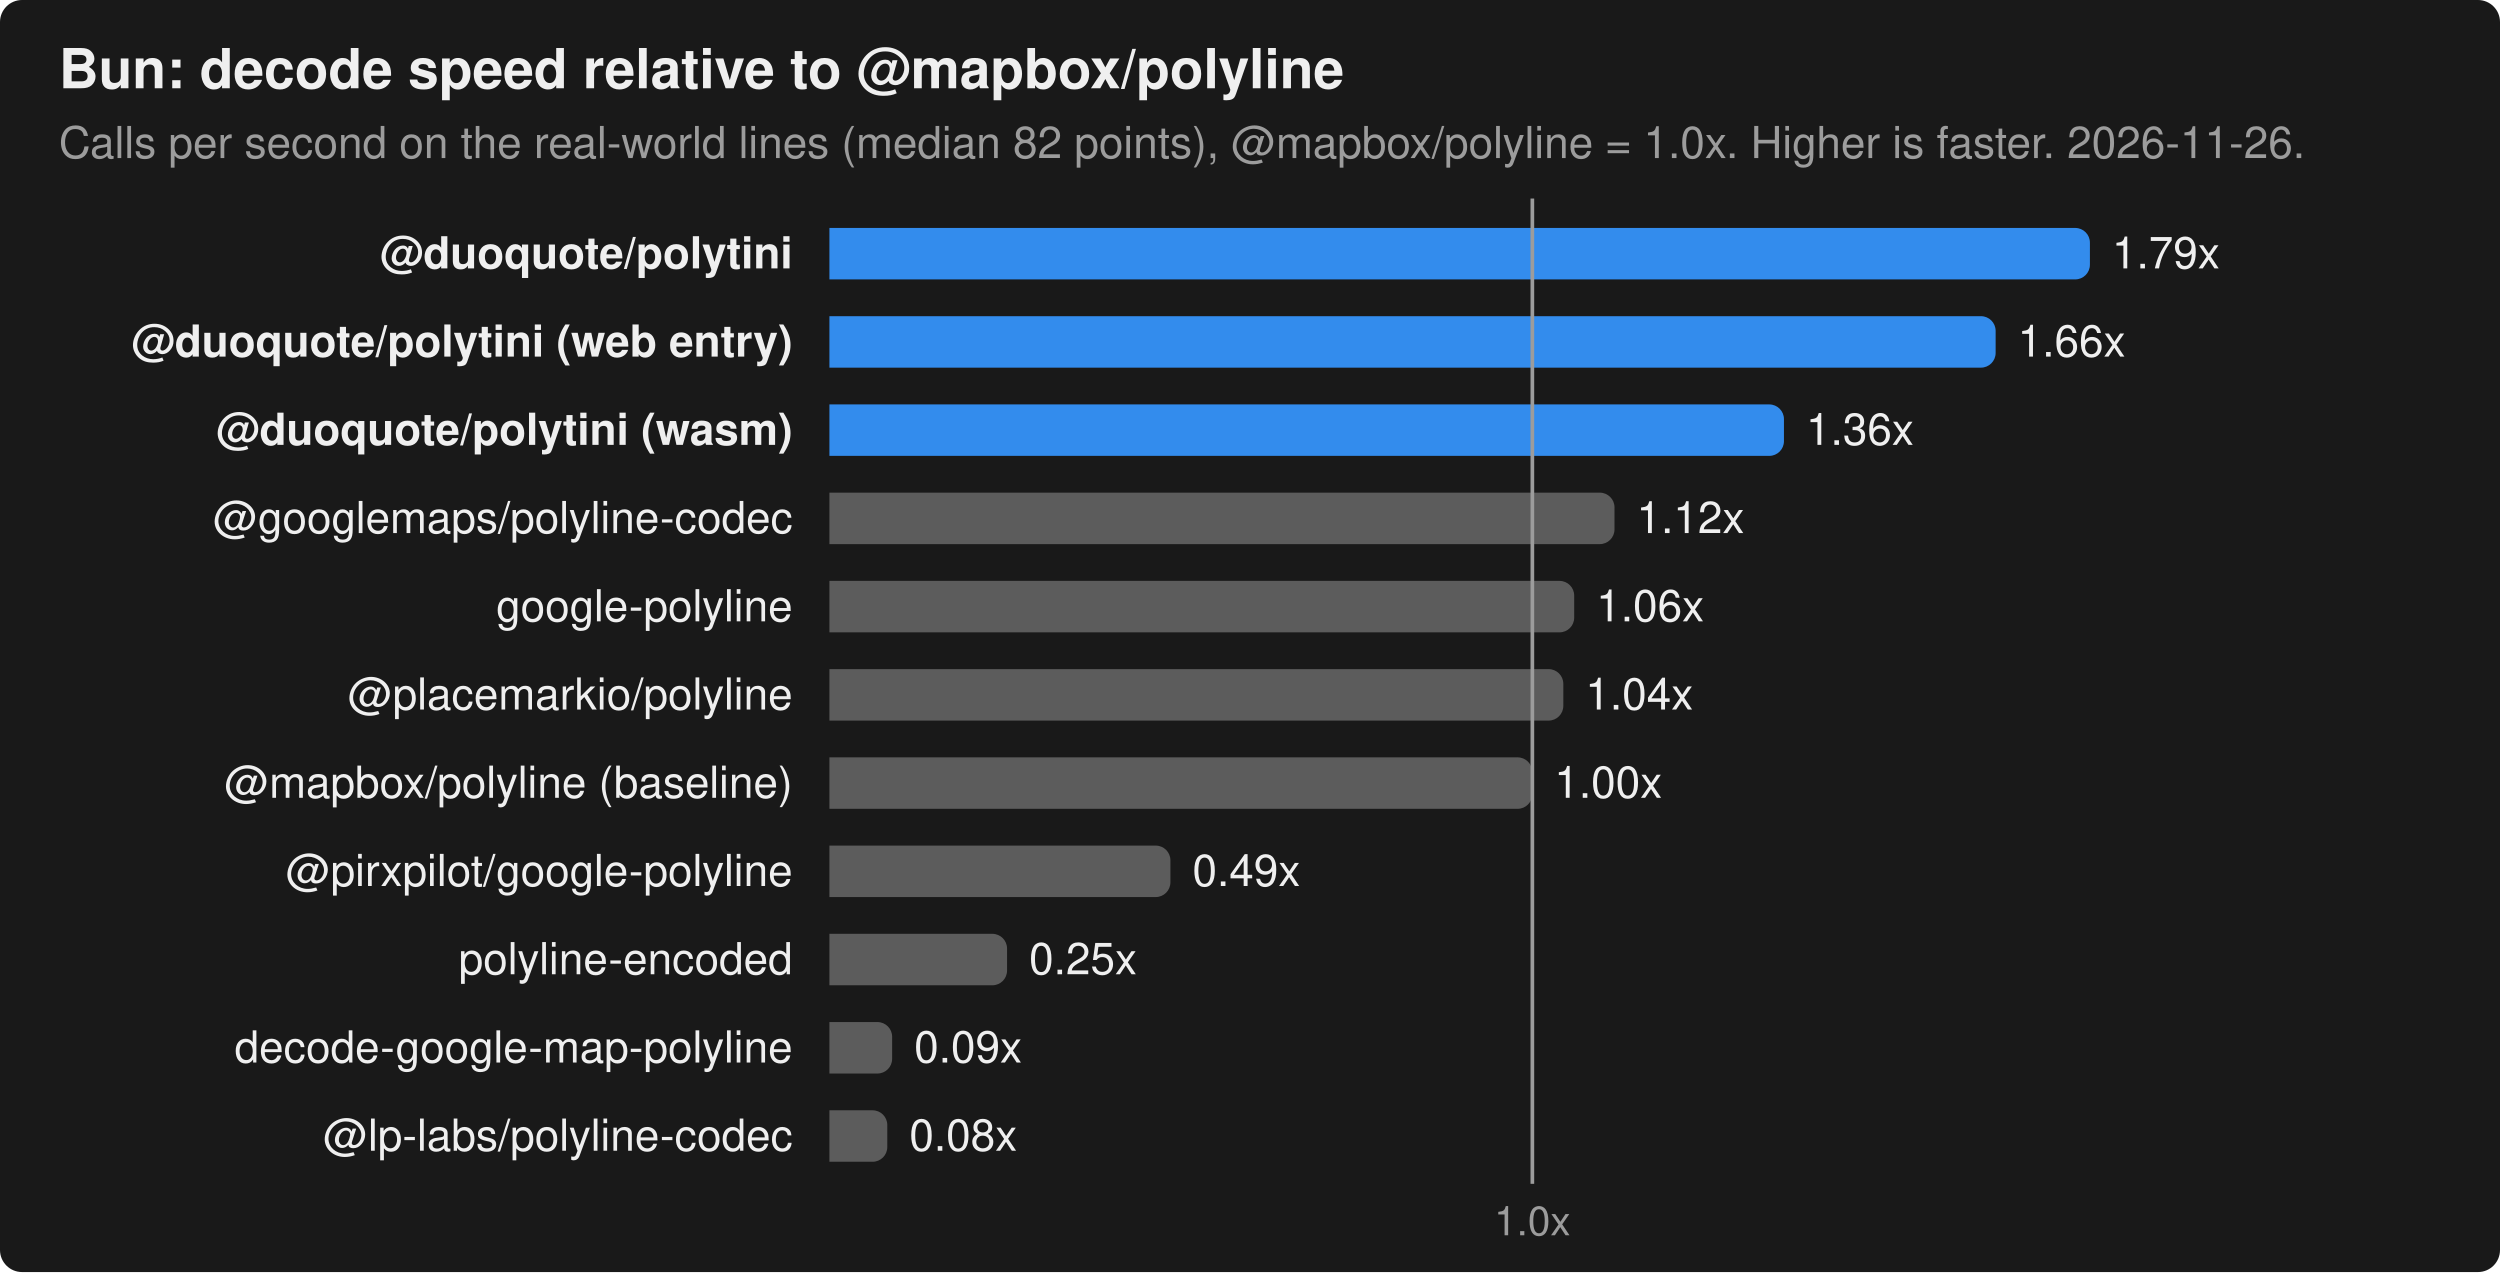
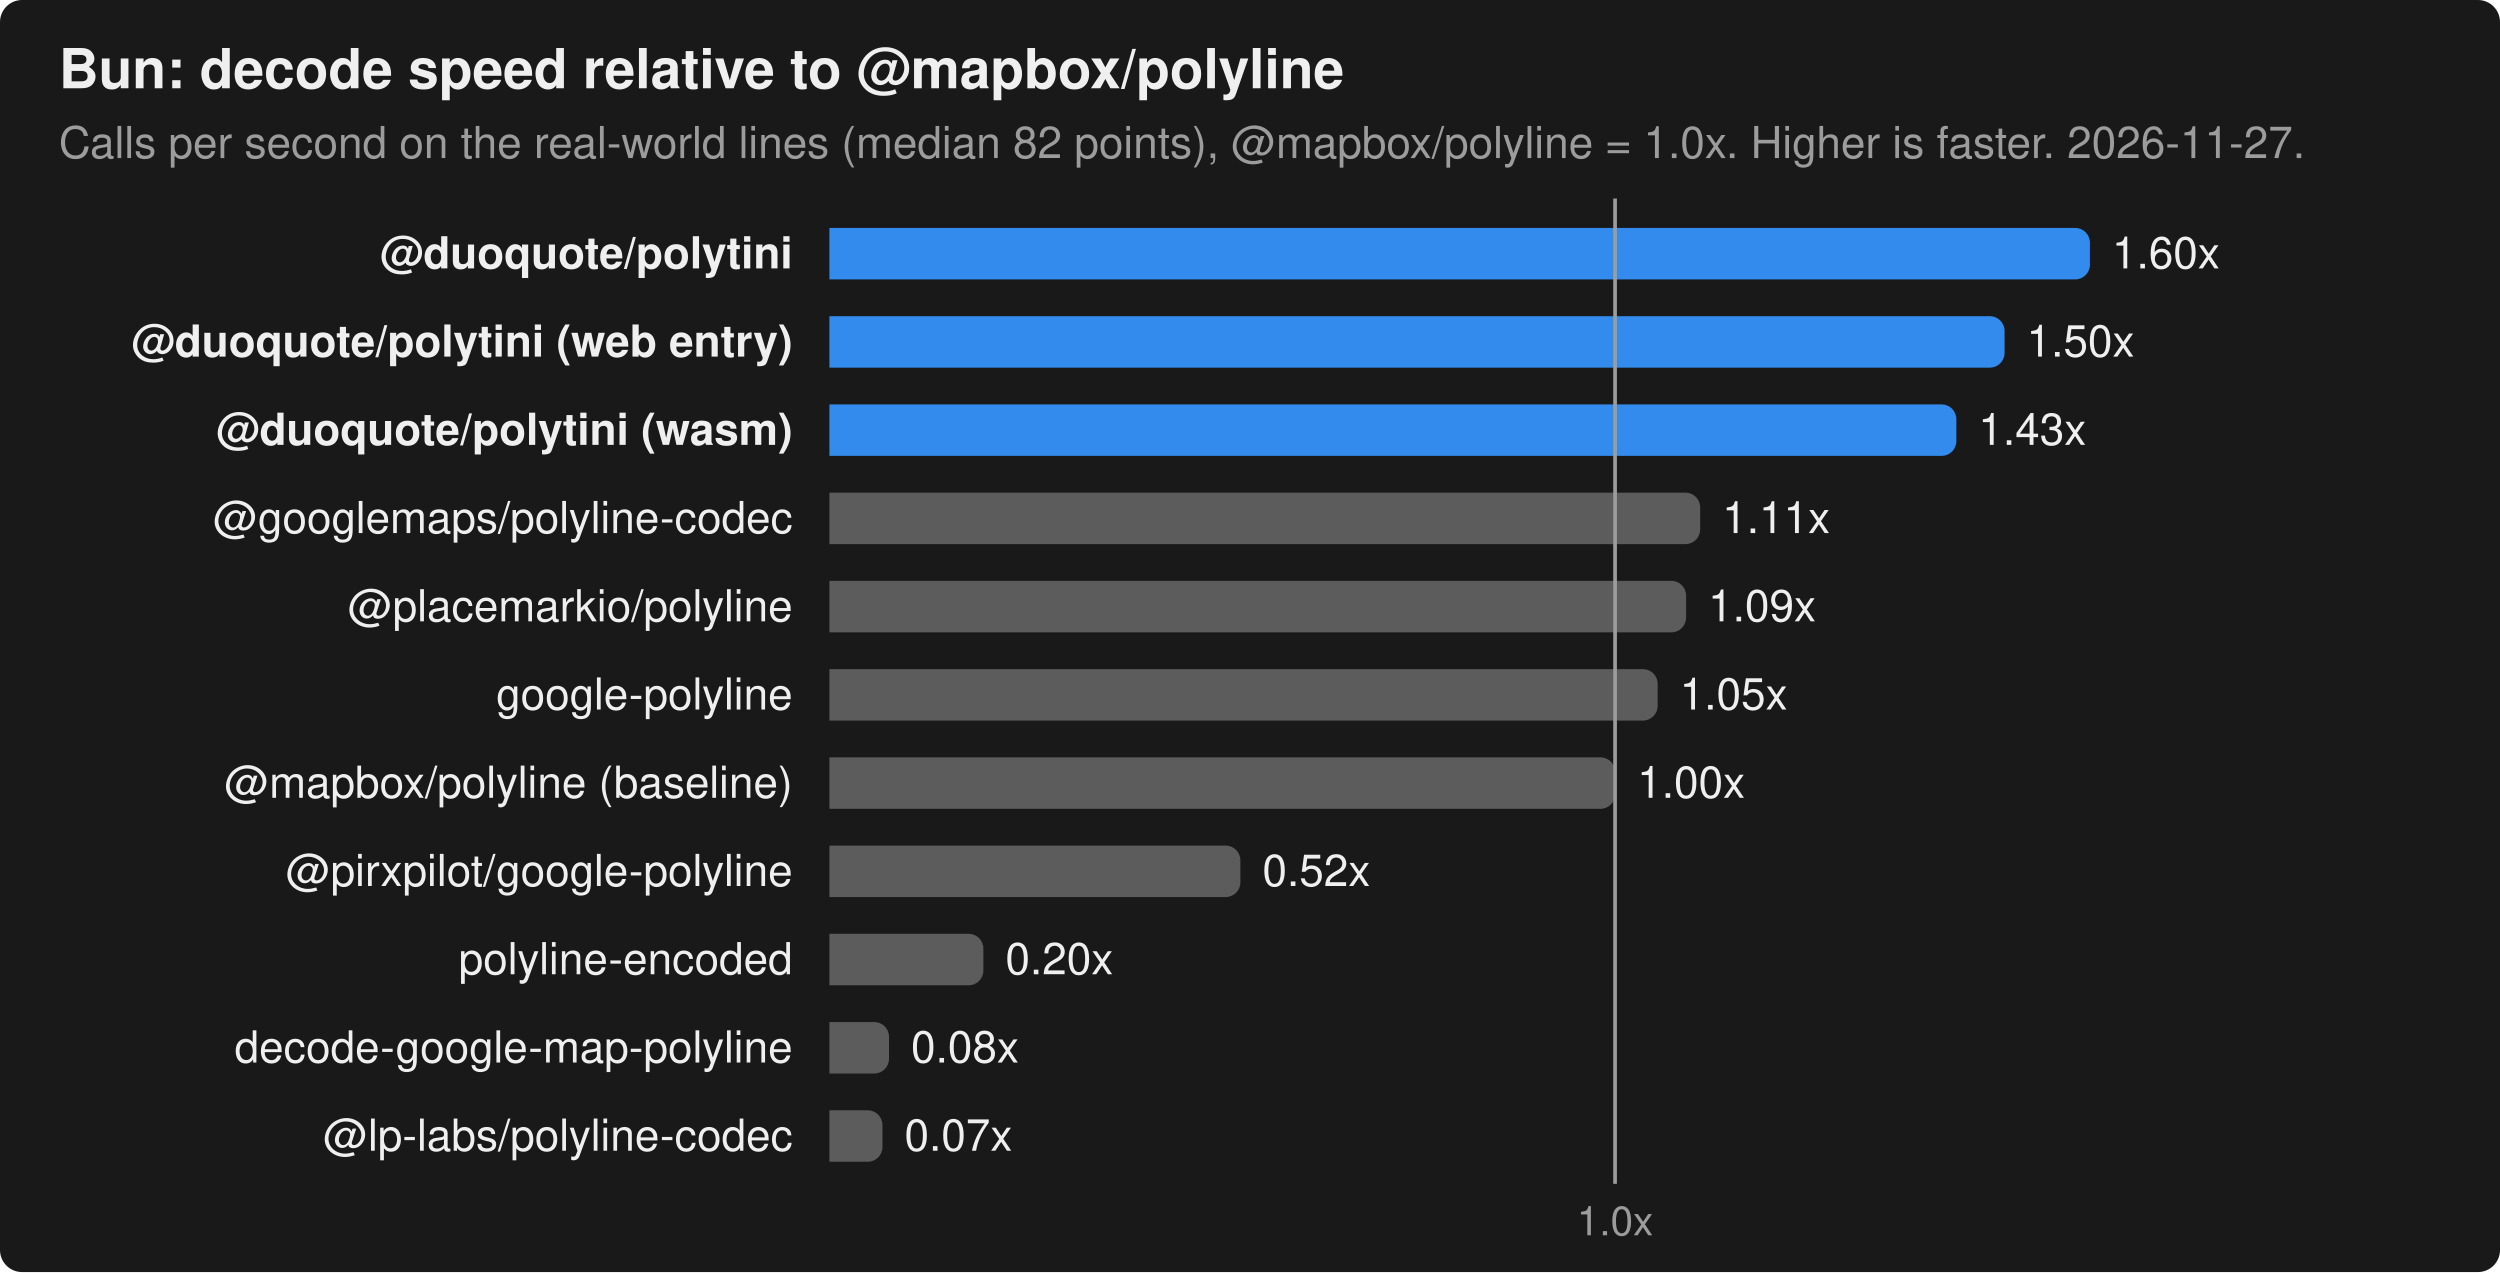
<svg xmlns="http://www.w3.org/2000/svg" width="680" height="346" viewBox="0 0 680 346" role="img" aria-labelledby="t d" font-family="-apple-system, BlinkMacSystemFont, 'Segoe UI', Helvetica, Arial, sans-serif">
  <rect width="680" height="346" rx="6" fill="#191919" />
  <text x="16" y="24" font-size="15" font-weight="600" fill="#efefef">Bun: decode speed relative to @mapbox/polyline</text>
-   <text x="16" y="43" font-size="12" fill="#9c9c9c">Calls per second on the real-world lines (median 82 points), @mapbox/polyline = 1.0x. Higher is faster. 2026-11-26.</text>
+   <text x="16" y="43" font-size="12" fill="#9c9c9c">Calls per second on the real-world lines (median 82 points), @mapbox/polyline = 1.0x. Higher is faster. 2026-11-27.</text>
  <text x="215.6" y="73" font-size="12" text-anchor="end" fill="#efefef" font-weight="600">@duoquote/polytini</text>
  <path d="M225.6,62h338.857a4,4 0 0 1 4,4v6a4,4 0 0 1 -4,4h-338.857z" fill="#338ced" />
-   <text x="574.457" y="73" font-size="12" fill="#efefef">1.79x</text>
+   <text x="574.457" y="73" font-size="12" fill="#efefef">1.60x</text>
  <text x="215.6" y="97" font-size="12" text-anchor="end" fill="#efefef" font-weight="600">@duoquote/polytini (web entry)</text>
-   <path d="M225.6,86h313.214a4,4 0 0 1 4,4v6a4,4 0 0 1 -4,4h-313.214z" fill="#338ced" />
-   <text x="548.814" y="97" font-size="12" fill="#efefef">1.66x</text>
+   <path d="M225.6,86h315.641a4,4 0 0 1 4,4v6a4,4 0 0 1 -4,4h-315.641z" fill="#338ced" />
+   <text x="551.241" y="97" font-size="12" fill="#efefef">1.50x</text>
  <text x="215.6" y="121" font-size="12" text-anchor="end" fill="#efefef" font-weight="600">@duoquote/polytini (wasm)</text>
-   <path d="M225.6,110h255.635a4,4 0 0 1 4,4v6a4,4 0 0 1 -4,4h-255.635z" fill="#338ced" />
-   <text x="491.235" y="121" font-size="12" fill="#efefef">1.36x</text>
+   <path d="M225.6,110h302.523a4,4 0 0 1 4,4v6a4,4 0 0 1 -4,4h-302.523z" fill="#338ced" />
+   <text x="538.123" y="121" font-size="12" fill="#efefef">1.43x</text>
  <text x="215.6" y="145" font-size="12" text-anchor="end" fill="#efefef">@googlemaps/polyline-codec</text>
-   <path d="M225.6,134h209.544a4,4 0 0 1 4,4v6a4,4 0 0 1 -4,4h-209.544z" fill="#5c5c5c" />
-   <text x="445.144" y="145" font-size="12" fill="#efefef">1.12x</text>
-   <text x="215.6" y="169" font-size="12" text-anchor="end" fill="#efefef">google-polyline</text>
-   <path d="M225.6,158h198.582a4,4 0 0 1 4,4v6a4,4 0 0 1 -4,4h-198.582z" fill="#5c5c5c" />
-   <text x="434.182" y="169" font-size="12" fill="#efefef">1.06x</text>
-   <text x="215.6" y="193" font-size="12" text-anchor="end" fill="#efefef">@placemarkio/polyline</text>
-   <path d="M225.6,182h195.623a4,4 0 0 1 4,4v6a4,4 0 0 1 -4,4h-195.623z" fill="#5c5c5c" />
-   <text x="431.223" y="193" font-size="12" fill="#efefef">1.04x</text>
+   <path d="M225.6,134h232.846a4,4 0 0 1 4,4v6a4,4 0 0 1 -4,4h-232.846z" fill="#5c5c5c" />
+   <text x="468.446" y="145" font-size="12" fill="#efefef">1.11x</text>
+   <text x="215.6" y="169" font-size="12" text-anchor="end" fill="#efefef">@placemarkio/polyline</text>
+   <path d="M225.6,158h229.018a4,4 0 0 1 4,4v6a4,4 0 0 1 -4,4h-229.018z" fill="#5c5c5c" />
+   <text x="464.618" y="169" font-size="12" fill="#efefef">1.09x</text>
+   <text x="215.6" y="193" font-size="12" text-anchor="end" fill="#efefef">google-polyline</text>
+   <path d="M225.6,182h221.281a4,4 0 0 1 4,4v6a4,4 0 0 1 -4,4h-221.281z" fill="#5c5c5c" />
+   <text x="456.881" y="193" font-size="12" fill="#efefef">1.05x</text>
  <text x="215.6" y="217" font-size="12" text-anchor="end" fill="#efefef">@mapbox/polyline (baseline)</text>
-   <path d="M225.6,206h187.184a4,4 0 0 1 4,4v6a4,4 0 0 1 -4,4h-187.184z" fill="#5c5c5c" />
-   <text x="422.784" y="217" font-size="12" fill="#efefef">1.00x</text>
+   <path d="M225.6,206h209.728a4,4 0 0 1 4,4v6a4,4 0 0 1 -4,4h-209.728z" fill="#5c5c5c" />
+   <text x="445.328" y="217" font-size="12" fill="#efefef">1.00x</text>
  <text x="215.6" y="241" font-size="12" text-anchor="end" fill="#efefef">@pirxpilot/google-polyline</text>
-   <path d="M225.6,230h88.752a4,4 0 0 1 4,4v6a4,4 0 0 1 -4,4h-88.752z" fill="#5c5c5c" />
-   <text x="324.352" y="241" font-size="12" fill="#efefef">0.49x</text>
+   <path d="M225.6,230h107.784a4,4 0 0 1 4,4v6a4,4 0 0 1 -4,4h-107.784z" fill="#5c5c5c" />
+   <text x="343.384" y="241" font-size="12" fill="#efefef">0.52x</text>
  <text x="215.6" y="265" font-size="12" text-anchor="end" fill="#efefef">polyline-encoded</text>
-   <path d="M225.6,254h44.319a4,4 0 0 1 4,4v6a4,4 0 0 1 -4,4h-44.319z" fill="#5c5c5c" />
-   <text x="279.919" y="265" font-size="12" fill="#efefef">0.25x</text>
+   <path d="M225.6,254h37.878a4,4 0 0 1 4,4v6a4,4 0 0 1 -4,4h-37.878z" fill="#5c5c5c" />
+   <text x="273.478" y="265" font-size="12" fill="#efefef">0.20x</text>
  <text x="215.6" y="289" font-size="12" text-anchor="end" fill="#efefef">decode-google-map-polyline</text>
-   <path d="M225.6,278h13.062a4,4 0 0 1 4,4v6a4,4 0 0 1 -4,4h-13.062z" fill="#5c5c5c" />
-   <text x="248.662" y="289" font-size="12" fill="#efefef">0.09x</text>
+   <path d="M225.6,278h12.207a4,4 0 0 1 4,4v6a4,4 0 0 1 -4,4h-12.207z" fill="#5c5c5c" />
+   <text x="247.807" y="289" font-size="12" fill="#efefef">0.08x</text>
  <text x="215.6" y="313" font-size="12" text-anchor="end" fill="#efefef">@lp-labs/polyline-codec</text>
-   <path d="M225.6,302h11.742a4,4 0 0 1 4,4v6a4,4 0 0 1 -4,4h-11.742z" fill="#5c5c5c" />
-   <text x="247.342" y="313" font-size="12" fill="#efefef">0.08x</text>
-   <line x1="416.8" y1="54" x2="416.8" y2="322" stroke="#9c9c9c" stroke-width="1" />
-   <text x="416.8" y="336" font-size="11" text-anchor="middle" fill="#9c9c9c">1.0x</text>
+   <path d="M225.6,302h10.426a4,4 0 0 1 4,4v6a4,4 0 0 1 -4,4h-10.426z" fill="#5c5c5c" />
+   <text x="246.026" y="313" font-size="12" fill="#efefef">0.07x</text>
+   <line x1="439.3" y1="54" x2="439.3" y2="322" stroke="#9c9c9c" stroke-width="1" />
+   <text x="439.3" y="336" font-size="11" text-anchor="middle" fill="#9c9c9c">1.0x</text>
</svg>
